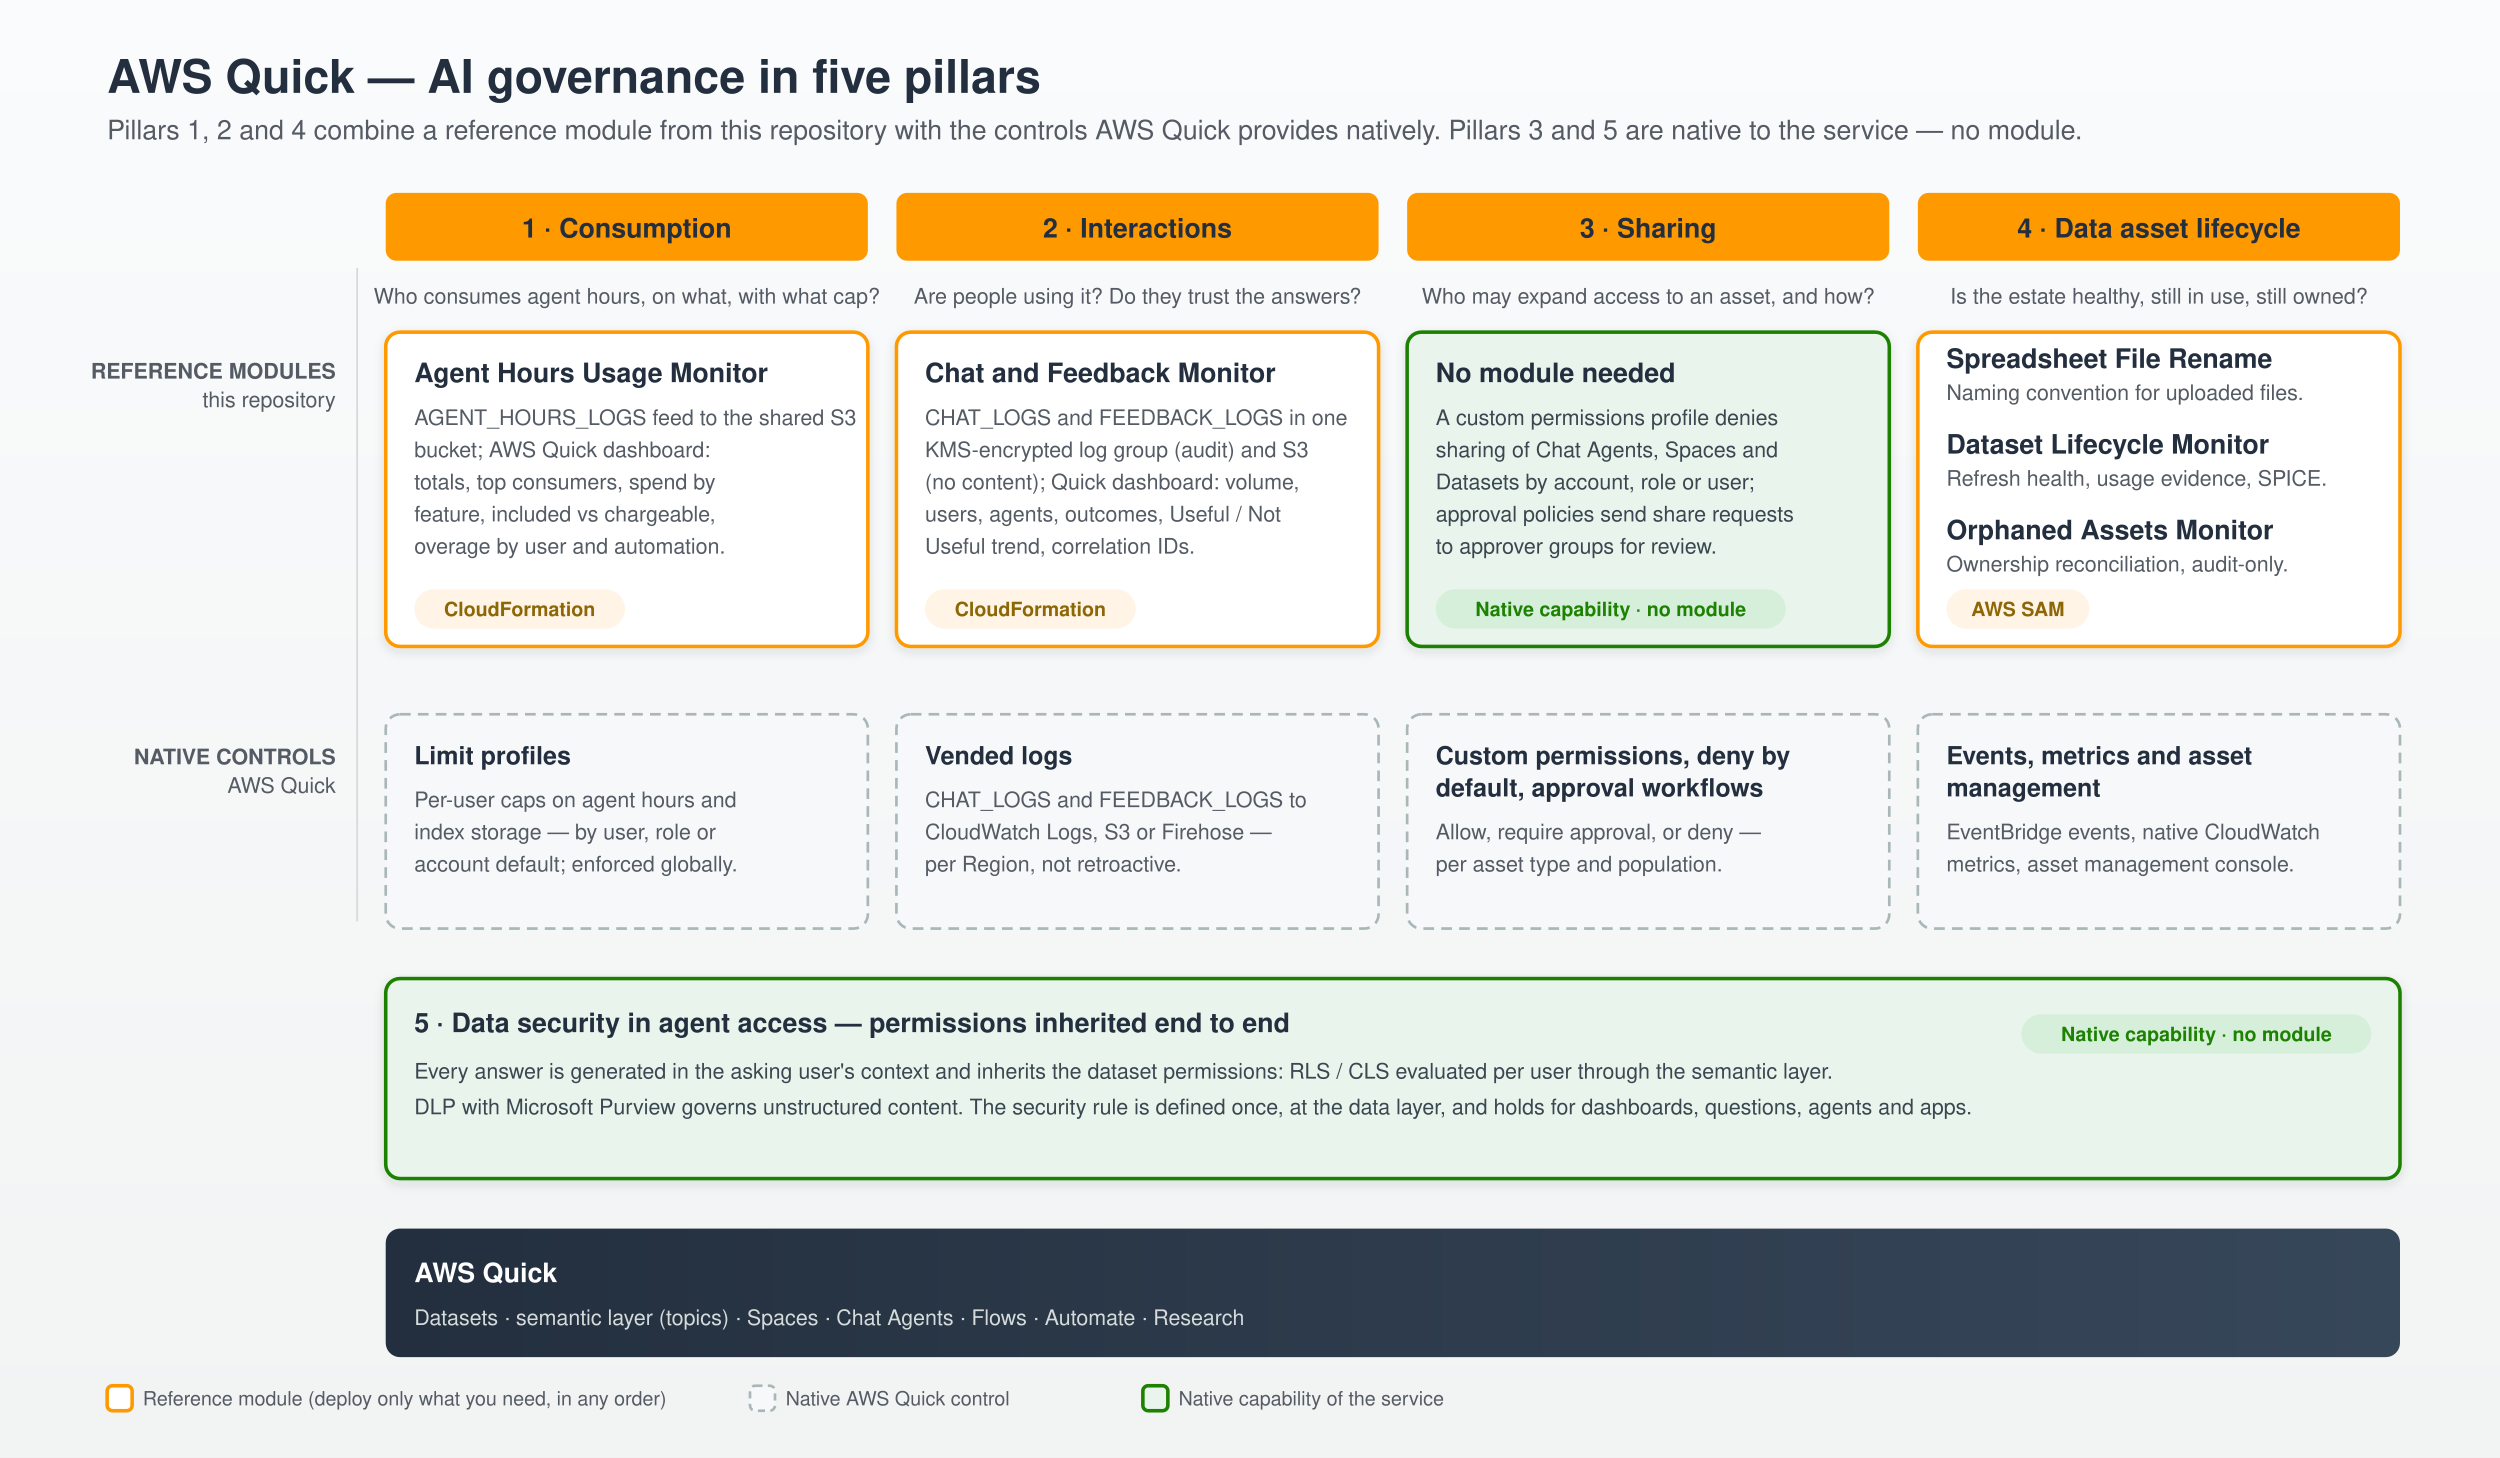
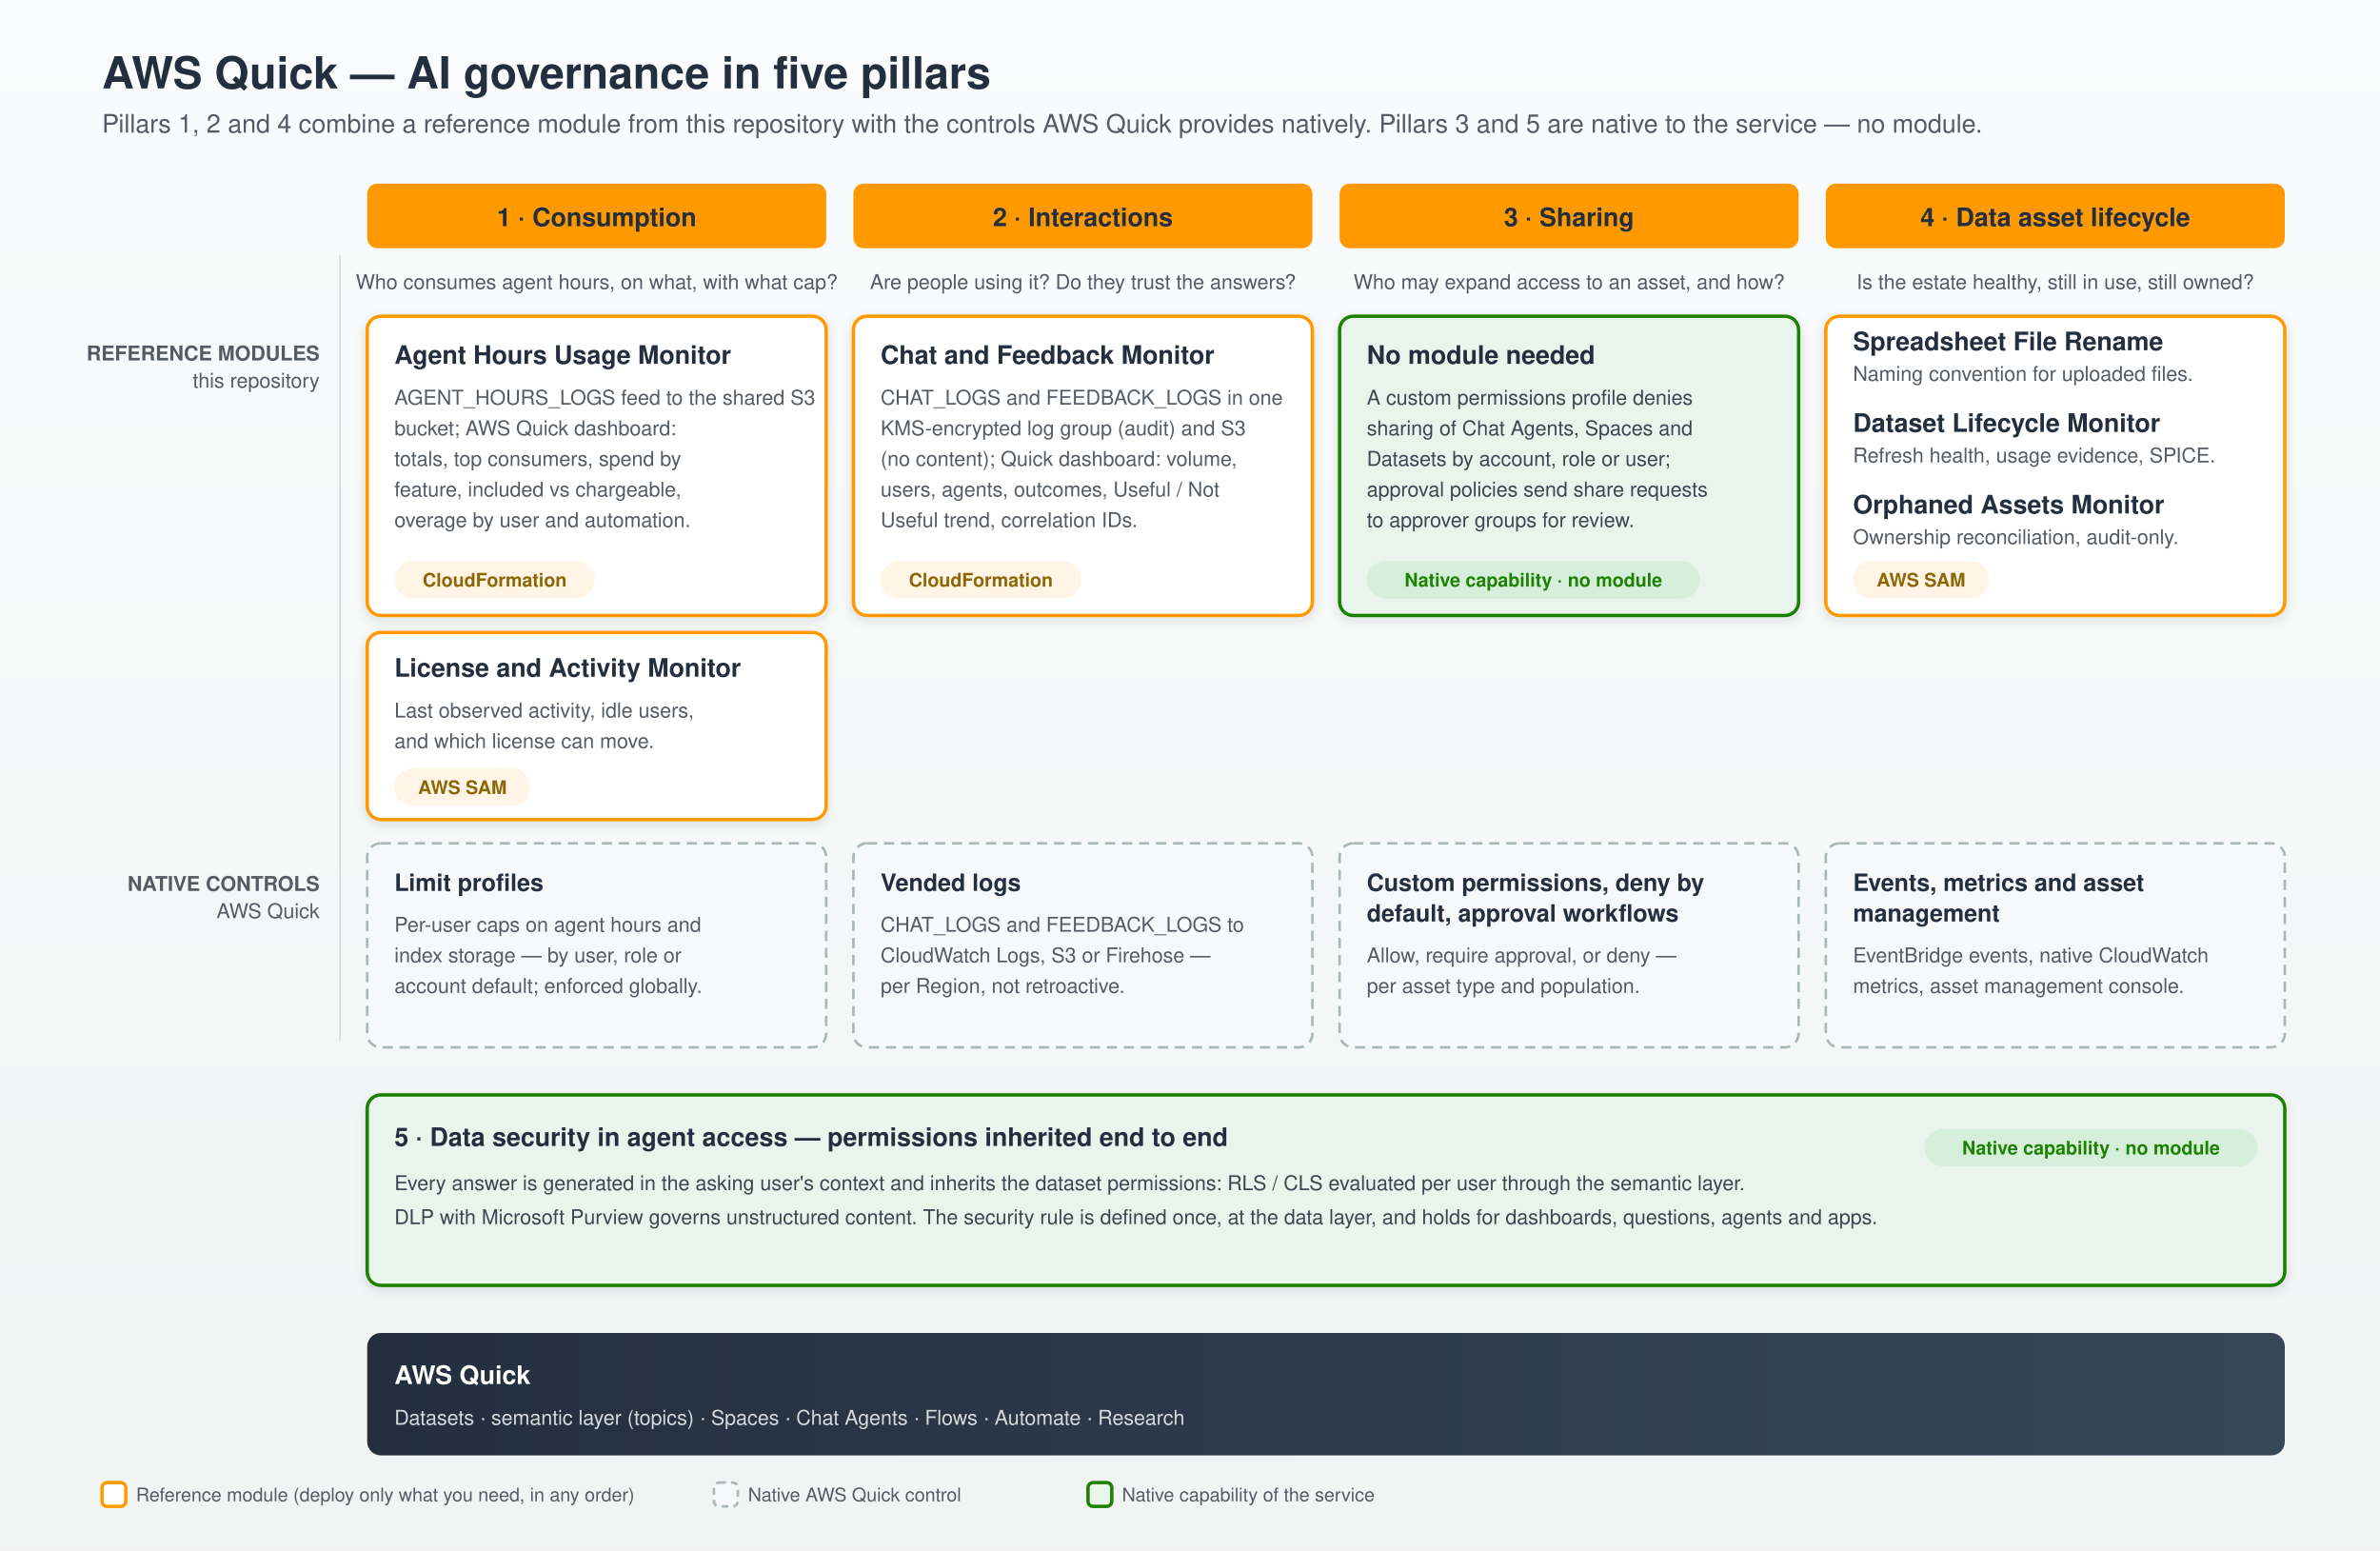
- <svg xmlns="http://www.w3.org/2000/svg" width="1400" height="816" viewBox="0 0 1400 816" font-family="-apple-system, BlinkMacSystemFont, 'Segoe UI', Helvetica, Arial, sans-serif">
+ <svg xmlns="http://www.w3.org/2000/svg" width="1400" height="912" viewBox="0 0 1400 912" font-family="-apple-system, BlinkMacSystemFont, 'Segoe UI', Helvetica, Arial, sans-serif">
  <defs>
    <linearGradient id="bg" x1="0" y1="0" x2="0" y2="1">
      <stop offset="0" stop-color="#FAFBFC" />
      <stop offset="1" stop-color="#F2F3F3" />
    </linearGradient>
    <linearGradient id="quick" x1="0" y1="0" x2="1" y2="0">
      <stop offset="0" stop-color="#232F3E" />
      <stop offset="1" stop-color="#37475A" />
    </linearGradient>
    <filter id="shadow" x="-4%" y="-4%" width="108%" height="112%">
      <feDropShadow dx="0" dy="2" stdDeviation="3" flood-color="#232F3E" flood-opacity="0.12" />
    </filter>
  </defs>
-   <rect width="1400" height="816" fill="url(#bg)" />
+   <rect width="1400" height="912" fill="url(#bg)" />
  <text x="60" y="52" font-size="26" font-weight="700" fill="#232F3E">AWS Quick — AI governance in five pillars</text>
  <text x="60" y="78" font-size="15" fill="#545B64">Pillars 1, 2 and 4 combine a reference module from this repository with the controls AWS Quick provides natively. Pillars 3 and 5 are native to the service — no module.</text>
  <g font-size="12" font-weight="600" fill="#545B64" text-anchor="end">
    <text x="188" y="212">REFERENCE MODULES</text>
    <text x="188" y="228" font-weight="400">this repository</text>
-     <text x="188" y="428">NATIVE CONTROLS</text>
-     <text x="188" y="444" font-weight="400">AWS Quick</text>
+     <text x="188" y="524">NATIVE CONTROLS</text>
+     <text x="188" y="540" font-weight="400">AWS Quick</text>
  </g>
-   <line x1="200" y1="150" x2="200" y2="516" stroke="#D5DBDB" stroke-width="1" />
+   <line x1="200" y1="150" x2="200" y2="612" stroke="#D5DBDB" stroke-width="1" />
  <g>
    <rect x="216" y="108" width="270" height="38" rx="6" fill="#FF9900" />
    <text x="351" y="133" font-size="15" font-weight="700" fill="#232F3E" text-anchor="middle">1 · Consumption</text>
    <text x="351" y="170" font-size="12" fill="#545B64" text-anchor="middle">Who consumes agent hours, on what, with what cap?</text>
    <rect x="216" y="186" width="270" height="176" rx="8" fill="#FFFFFF" stroke="#FF9900" stroke-width="2" filter="url(#shadow)" />
    <text x="232" y="214" font-size="15" font-weight="700" fill="#232F3E">Agent Hours Usage Monitor</text>
    <text x="232" y="238" font-size="12" fill="#545B64">AGENT_HOURS_LOGS feed to the shared S3</text>
    <text x="232" y="256" font-size="12" fill="#545B64">bucket; AWS Quick dashboard:</text>
    <text x="232" y="274" font-size="12" fill="#545B64">totals, top consumers, spend by</text>
    <text x="232" y="292" font-size="12" fill="#545B64">feature, included vs chargeable,</text>
    <text x="232" y="310" font-size="12" fill="#545B64">overage by user and automation.</text>
    <rect x="232" y="330" width="118" height="22" rx="11" fill="#FFF4E5" />
    <text x="291" y="345" font-size="11" font-weight="600" fill="#8D6605" text-anchor="middle">CloudFormation</text>
-     <rect x="216" y="400" width="270" height="120" rx="8" fill="#F7F8FA" stroke="#AAB7B8" stroke-width="1.5" stroke-dasharray="6 4" />
-     <text x="232" y="428" font-size="14" font-weight="700" fill="#232F3E">Limit profiles</text>
-     <text x="232" y="452" font-size="12" fill="#545B64">Per-user caps on agent hours and</text>
-     <text x="232" y="470" font-size="12" fill="#545B64">index storage — by user, role or</text>
-     <text x="232" y="488" font-size="12" fill="#545B64">account default; enforced globally.</text>
+     <rect x="216" y="496" width="270" height="120" rx="8" fill="#F7F8FA" stroke="#AAB7B8" stroke-width="1.5" stroke-dasharray="6 4" />
+     <text x="232" y="524" font-size="14" font-weight="700" fill="#232F3E">Limit profiles</text>
+     <text x="232" y="548" font-size="12" fill="#545B64">Per-user caps on agent hours and</text>
+     <text x="232" y="566" font-size="12" fill="#545B64">index storage — by user, role or</text>
+     <text x="232" y="584" font-size="12" fill="#545B64">account default; enforced globally.</text>
  </g>
+   <rect x="216" y="372" width="270" height="110" rx="8" fill="#FFFFFF" stroke="#FF9900" stroke-width="2" filter="url(#shadow)" />
+   <text x="232" y="398" font-size="15" font-weight="700" fill="#232F3E">License and Activity Monitor</text>
+   <text x="232" y="422" font-size="12" fill="#545B64">Last observed activity, idle users,</text>
+   <text x="232" y="440" font-size="12" fill="#545B64">and which license can move.</text>
+   <rect x="232" y="452" width="80" height="22" rx="11" fill="#FFF4E5" />
+   <text x="272" y="467" font-size="11" font-weight="600" fill="#8D6605" text-anchor="middle">AWS SAM</text>
  <g>
    <rect x="502" y="108" width="270" height="38" rx="6" fill="#FF9900" />
    <text x="637" y="133" font-size="15" font-weight="700" fill="#232F3E" text-anchor="middle">2 · Interactions</text>
    <text x="637" y="170" font-size="12" fill="#545B64" text-anchor="middle">Are people using it? Do they trust the answers?</text>
    <rect x="502" y="186" width="270" height="176" rx="8" fill="#FFFFFF" stroke="#FF9900" stroke-width="2" filter="url(#shadow)" />
    <text x="518" y="214" font-size="15" font-weight="700" fill="#232F3E">Chat and Feedback Monitor</text>
    <text x="518" y="238" font-size="12" fill="#545B64">CHAT_LOGS and FEEDBACK_LOGS in one</text>
    <text x="518" y="256" font-size="12" fill="#545B64">KMS-encrypted log group (audit) and S3</text>
    <text x="518" y="274" font-size="12" fill="#545B64">(no content); Quick dashboard: volume,</text>
    <text x="518" y="292" font-size="12" fill="#545B64">users, agents, outcomes, Useful / Not</text>
    <text x="518" y="310" font-size="12" fill="#545B64">Useful trend, correlation IDs.</text>
    <rect x="518" y="330" width="118" height="22" rx="11" fill="#FFF4E5" />
    <text x="577" y="345" font-size="11" font-weight="600" fill="#8D6605" text-anchor="middle">CloudFormation</text>
-     <rect x="502" y="400" width="270" height="120" rx="8" fill="#F7F8FA" stroke="#AAB7B8" stroke-width="1.5" stroke-dasharray="6 4" />
-     <text x="518" y="428" font-size="14" font-weight="700" fill="#232F3E">Vended logs</text>
-     <text x="518" y="452" font-size="12" fill="#545B64">CHAT_LOGS and FEEDBACK_LOGS to</text>
-     <text x="518" y="470" font-size="12" fill="#545B64">CloudWatch Logs, S3 or Firehose —</text>
-     <text x="518" y="488" font-size="12" fill="#545B64">per Region, not retroactive.</text>
+     <rect x="502" y="496" width="270" height="120" rx="8" fill="#F7F8FA" stroke="#AAB7B8" stroke-width="1.5" stroke-dasharray="6 4" />
+     <text x="518" y="524" font-size="14" font-weight="700" fill="#232F3E">Vended logs</text>
+     <text x="518" y="548" font-size="12" fill="#545B64">CHAT_LOGS and FEEDBACK_LOGS to</text>
+     <text x="518" y="566" font-size="12" fill="#545B64">CloudWatch Logs, S3 or Firehose —</text>
+     <text x="518" y="584" font-size="12" fill="#545B64">per Region, not retroactive.</text>
  </g>
  <g>
    <rect x="788" y="108" width="270" height="38" rx="6" fill="#FF9900" />
    <text x="923" y="133" font-size="15" font-weight="700" fill="#232F3E" text-anchor="middle">3 · Sharing</text>
    <text x="923" y="170" font-size="12" fill="#545B64" text-anchor="middle">Who may expand access to an asset, and how?</text>
    <rect x="788" y="186" width="270" height="176" rx="8" fill="#E9F5EC" stroke="#1D8102" stroke-width="2" filter="url(#shadow)" />
    <text x="804" y="214" font-size="15" font-weight="700" fill="#232F3E">No module needed</text>
    <text x="804" y="238" font-size="12" fill="#3A4750">A custom permissions profile denies</text>
    <text x="804" y="256" font-size="12" fill="#3A4750">sharing of Chat Agents, Spaces and</text>
    <text x="804" y="274" font-size="12" fill="#3A4750">Datasets by account, role or user;</text>
    <text x="804" y="292" font-size="12" fill="#3A4750">approval policies send share requests</text>
    <text x="804" y="310" font-size="12" fill="#3A4750">to approver groups for review.</text>
    <rect x="804" y="330" width="196" height="22" rx="11" fill="#D6EFDA" />
    <text x="902" y="345" font-size="11" font-weight="600" fill="#1D8102" text-anchor="middle">Native capability · no module</text>
-     <rect x="788" y="400" width="270" height="120" rx="8" fill="#F7F8FA" stroke="#AAB7B8" stroke-width="1.5" stroke-dasharray="6 4" />
-     <text x="804" y="428" font-size="14" font-weight="700" fill="#232F3E">Custom permissions, deny by</text>
-     <text x="804" y="446" font-size="14" font-weight="700" fill="#232F3E">default, approval workflows</text>
-     <text x="804" y="470" font-size="12" fill="#545B64">Allow, require approval, or deny —</text>
-     <text x="804" y="488" font-size="12" fill="#545B64">per asset type and population.</text>
+     <rect x="788" y="496" width="270" height="120" rx="8" fill="#F7F8FA" stroke="#AAB7B8" stroke-width="1.5" stroke-dasharray="6 4" />
+     <text x="804" y="524" font-size="14" font-weight="700" fill="#232F3E">Custom permissions, deny by</text>
+     <text x="804" y="542" font-size="14" font-weight="700" fill="#232F3E">default, approval workflows</text>
+     <text x="804" y="566" font-size="12" fill="#545B64">Allow, require approval, or deny —</text>
+     <text x="804" y="584" font-size="12" fill="#545B64">per asset type and population.</text>
  </g>
  <g>
    <rect x="1074" y="108" width="270" height="38" rx="6" fill="#FF9900" />
    <text x="1209" y="133" font-size="15" font-weight="700" fill="#232F3E" text-anchor="middle">4 · Data asset lifecycle</text>
    <text x="1209" y="170" font-size="12" fill="#545B64" text-anchor="middle">Is the estate healthy, still in use, still owned?</text>
    <rect x="1074" y="186" width="270" height="176" rx="8" fill="#FFFFFF" stroke="#FF9900" stroke-width="2" filter="url(#shadow)" />
    <text x="1090" y="206" font-size="15" font-weight="700" fill="#232F3E">Spreadsheet File Rename</text>
    <text x="1090" y="224" font-size="12" fill="#545B64">Naming convention for uploaded files.</text>
    <text x="1090" y="254" font-size="15" font-weight="700" fill="#232F3E">Dataset Lifecycle Monitor</text>
    <text x="1090" y="272" font-size="12" fill="#545B64">Refresh health, usage evidence, SPICE.</text>
    <text x="1090" y="302" font-size="15" font-weight="700" fill="#232F3E">Orphaned Assets Monitor</text>
    <text x="1090" y="320" font-size="12" fill="#545B64">Ownership reconciliation, audit-only.</text>
    <rect x="1090" y="330" width="80" height="22" rx="11" fill="#FFF4E5" />
    <text x="1130" y="345" font-size="11" font-weight="600" fill="#8D6605" text-anchor="middle">AWS SAM</text>
-     <rect x="1074" y="400" width="270" height="120" rx="8" fill="#F7F8FA" stroke="#AAB7B8" stroke-width="1.5" stroke-dasharray="6 4" />
-     <text x="1090" y="428" font-size="14" font-weight="700" fill="#232F3E">Events, metrics and asset</text>
-     <text x="1090" y="446" font-size="14" font-weight="700" fill="#232F3E">management</text>
-     <text x="1090" y="470" font-size="12" fill="#545B64">EventBridge events, native CloudWatch</text>
-     <text x="1090" y="488" font-size="12" fill="#545B64">metrics, asset management console.</text>
+     <rect x="1074" y="496" width="270" height="120" rx="8" fill="#F7F8FA" stroke="#AAB7B8" stroke-width="1.5" stroke-dasharray="6 4" />
+     <text x="1090" y="524" font-size="14" font-weight="700" fill="#232F3E">Events, metrics and asset</text>
+     <text x="1090" y="542" font-size="14" font-weight="700" fill="#232F3E">management</text>
+     <text x="1090" y="566" font-size="12" fill="#545B64">EventBridge events, native CloudWatch</text>
+     <text x="1090" y="584" font-size="12" fill="#545B64">metrics, asset management console.</text>
  </g>
  <g>
-     <rect x="216" y="548" width="1128" height="112" rx="8" fill="#E9F5EC" stroke="#1D8102" stroke-width="2" filter="url(#shadow)" />
-     <text x="232" y="578" font-size="15" font-weight="700" fill="#232F3E">5 · Data security in agent access — permissions inherited end to end</text>
-     <text x="232" y="604" font-size="12" fill="#3A4750">Every answer is generated in the asking user's context and inherits the dataset permissions: RLS / CLS evaluated per user through the semantic layer.</text>
-     <text x="232" y="624" font-size="12" fill="#3A4750">DLP with Microsoft Purview governs unstructured content. The security rule is defined once, at the data layer, and holds for dashboards, questions, agents and apps.</text>
-     <rect x="1132" y="568" width="196" height="22" rx="11" fill="#D6EFDA" />
-     <text x="1230" y="583" font-size="11" font-weight="600" fill="#1D8102" text-anchor="middle">Native capability · no module</text>
+     <rect x="216" y="644" width="1128" height="112" rx="8" fill="#E9F5EC" stroke="#1D8102" stroke-width="2" filter="url(#shadow)" />
+     <text x="232" y="674" font-size="15" font-weight="700" fill="#232F3E">5 · Data security in agent access — permissions inherited end to end</text>
+     <text x="232" y="700" font-size="12" fill="#3A4750">Every answer is generated in the asking user's context and inherits the dataset permissions: RLS / CLS evaluated per user through the semantic layer.</text>
+     <text x="232" y="720" font-size="12" fill="#3A4750">DLP with Microsoft Purview governs unstructured content. The security rule is defined once, at the data layer, and holds for dashboards, questions, agents and apps.</text>
+     <rect x="1132" y="664" width="196" height="22" rx="11" fill="#D6EFDA" />
+     <text x="1230" y="679" font-size="11" font-weight="600" fill="#1D8102" text-anchor="middle">Native capability · no module</text>
  </g>
  <g>
-     <rect x="216" y="688" width="1128" height="72" rx="8" fill="url(#quick)" />
-     <text x="232" y="718" font-size="15" font-weight="700" fill="#FFFFFF">AWS Quick</text>
-     <text x="232" y="742" font-size="12" fill="#D5DBDB">Datasets · semantic layer (topics) · Spaces · Chat Agents · Flows · Automate · Research</text>
+     <rect x="216" y="784" width="1128" height="72" rx="8" fill="url(#quick)" />
+     <text x="232" y="814" font-size="15" font-weight="700" fill="#FFFFFF">AWS Quick</text>
+     <text x="232" y="838" font-size="12" fill="#D5DBDB">Datasets · semantic layer (topics) · Spaces · Chat Agents · Flows · Automate · Research</text>
  </g>
  <g font-size="11" fill="#545B64">
-     <rect x="60" y="776" width="14" height="14" rx="3" fill="#FFFFFF" stroke="#FF9900" stroke-width="2" />
-     <text x="80" y="787">Reference module (deploy only what you need, in any order)</text>
-     <rect x="420" y="776" width="14" height="14" rx="3" fill="#F7F8FA" stroke="#AAB7B8" stroke-width="1.5" stroke-dasharray="4 3" />
-     <text x="440" y="787">Native AWS Quick control</text>
-     <rect x="640" y="776" width="14" height="14" rx="3" fill="#E9F5EC" stroke="#1D8102" stroke-width="2" />
-     <text x="660" y="787">Native capability of the service</text>
+     <rect x="60" y="872" width="14" height="14" rx="3" fill="#FFFFFF" stroke="#FF9900" stroke-width="2" />
+     <text x="80" y="883">Reference module (deploy only what you need, in any order)</text>
+     <rect x="420" y="872" width="14" height="14" rx="3" fill="#F7F8FA" stroke="#AAB7B8" stroke-width="1.5" stroke-dasharray="4 3" />
+     <text x="440" y="883">Native AWS Quick control</text>
+     <rect x="640" y="872" width="14" height="14" rx="3" fill="#E9F5EC" stroke="#1D8102" stroke-width="2" />
+     <text x="660" y="883">Native capability of the service</text>
  </g>
</svg>
